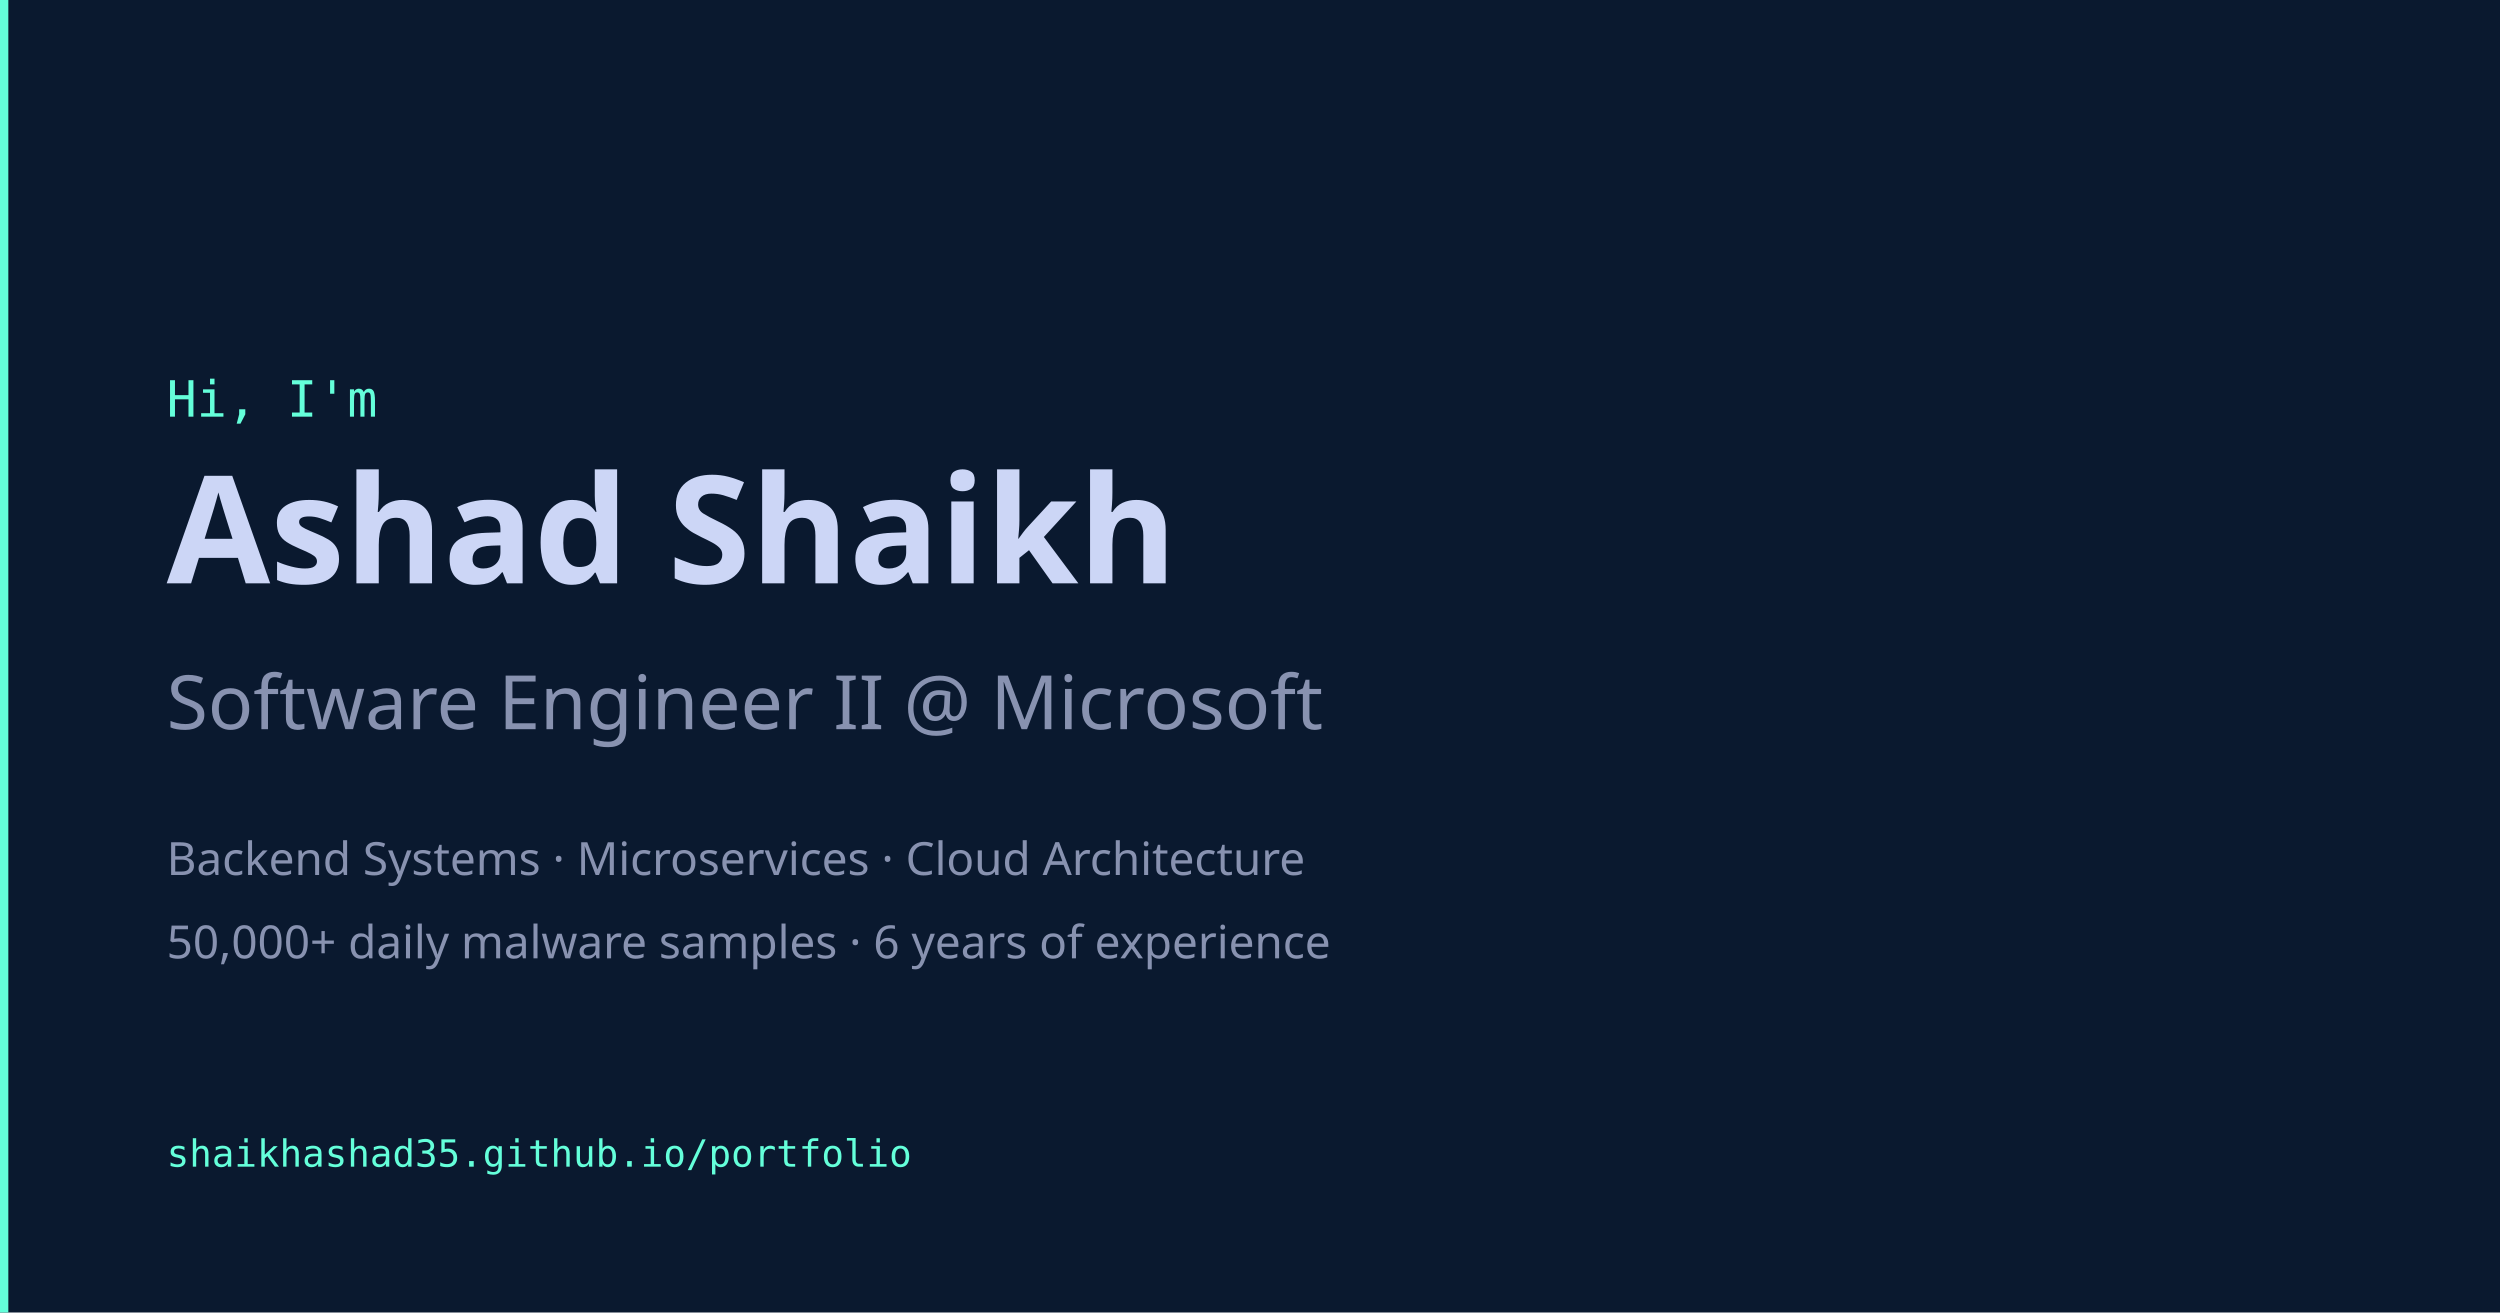
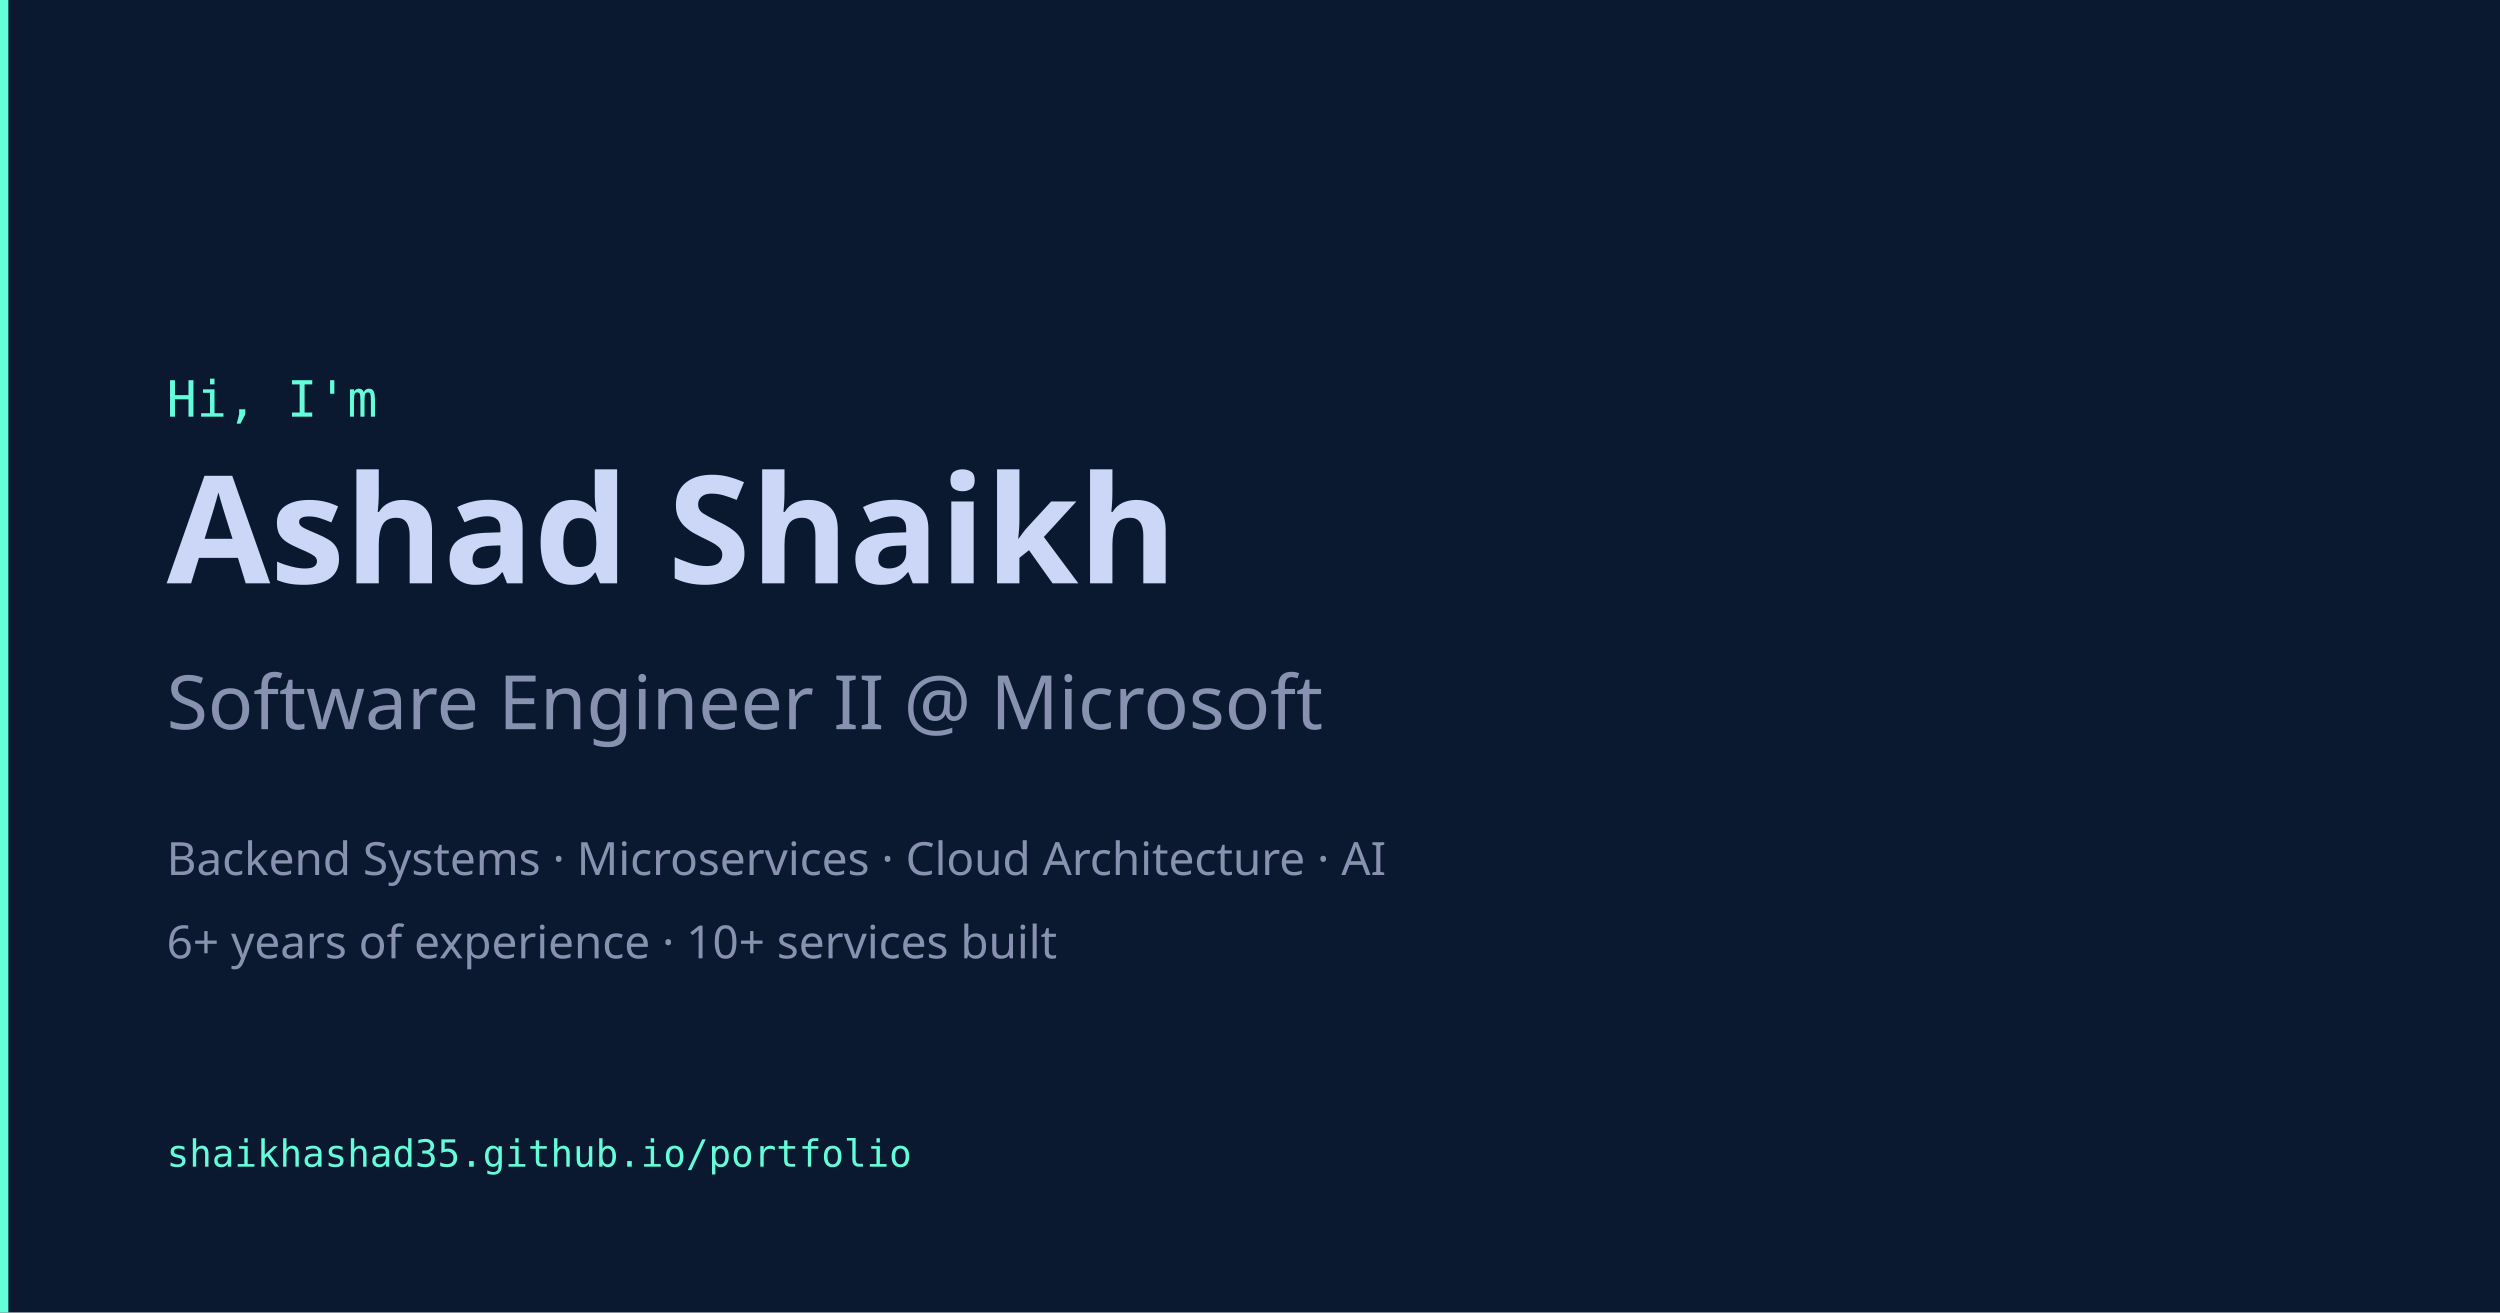
<svg xmlns="http://www.w3.org/2000/svg" width="1200" height="630">
  <rect width="1200" height="630" fill="#0a192f" />
  <rect x="0" y="0" width="4" height="630" fill="#64ffda" />
  <text x="80" y="200" font-family="monospace" font-size="24" fill="#64ffda">Hi, I'm</text>
  <text x="80" y="280" font-family="sans-serif" font-size="72" font-weight="bold" fill="#ccd6f6">Ashad Shaikh</text>
  <text x="80" y="350" font-family="sans-serif" font-size="36" fill="#8892b0">Software Engineer II @ Microsoft</text>
-   <text x="80" y="420" font-family="sans-serif" font-size="22" fill="#8892b0">Backend Systems · Microservices · Cloud Architecture</text>
-   <text x="80" y="460" font-family="sans-serif" font-size="22" fill="#8892b0">50,000+ daily malware samples · 6 years of experience</text>
+   <text x="80" y="420" font-family="sans-serif" font-size="22" fill="#8892b0">Backend Systems · Microservices · Cloud Architecture · AI</text>
+   <text x="80" y="460" font-family="sans-serif" font-size="22" fill="#8892b0">6+ years of experience · 10+ services built</text>
  <text x="80" y="560" font-family="monospace" font-size="18" fill="#64ffda">shaikhashad35.github.io/portfolio</text>
</svg>
